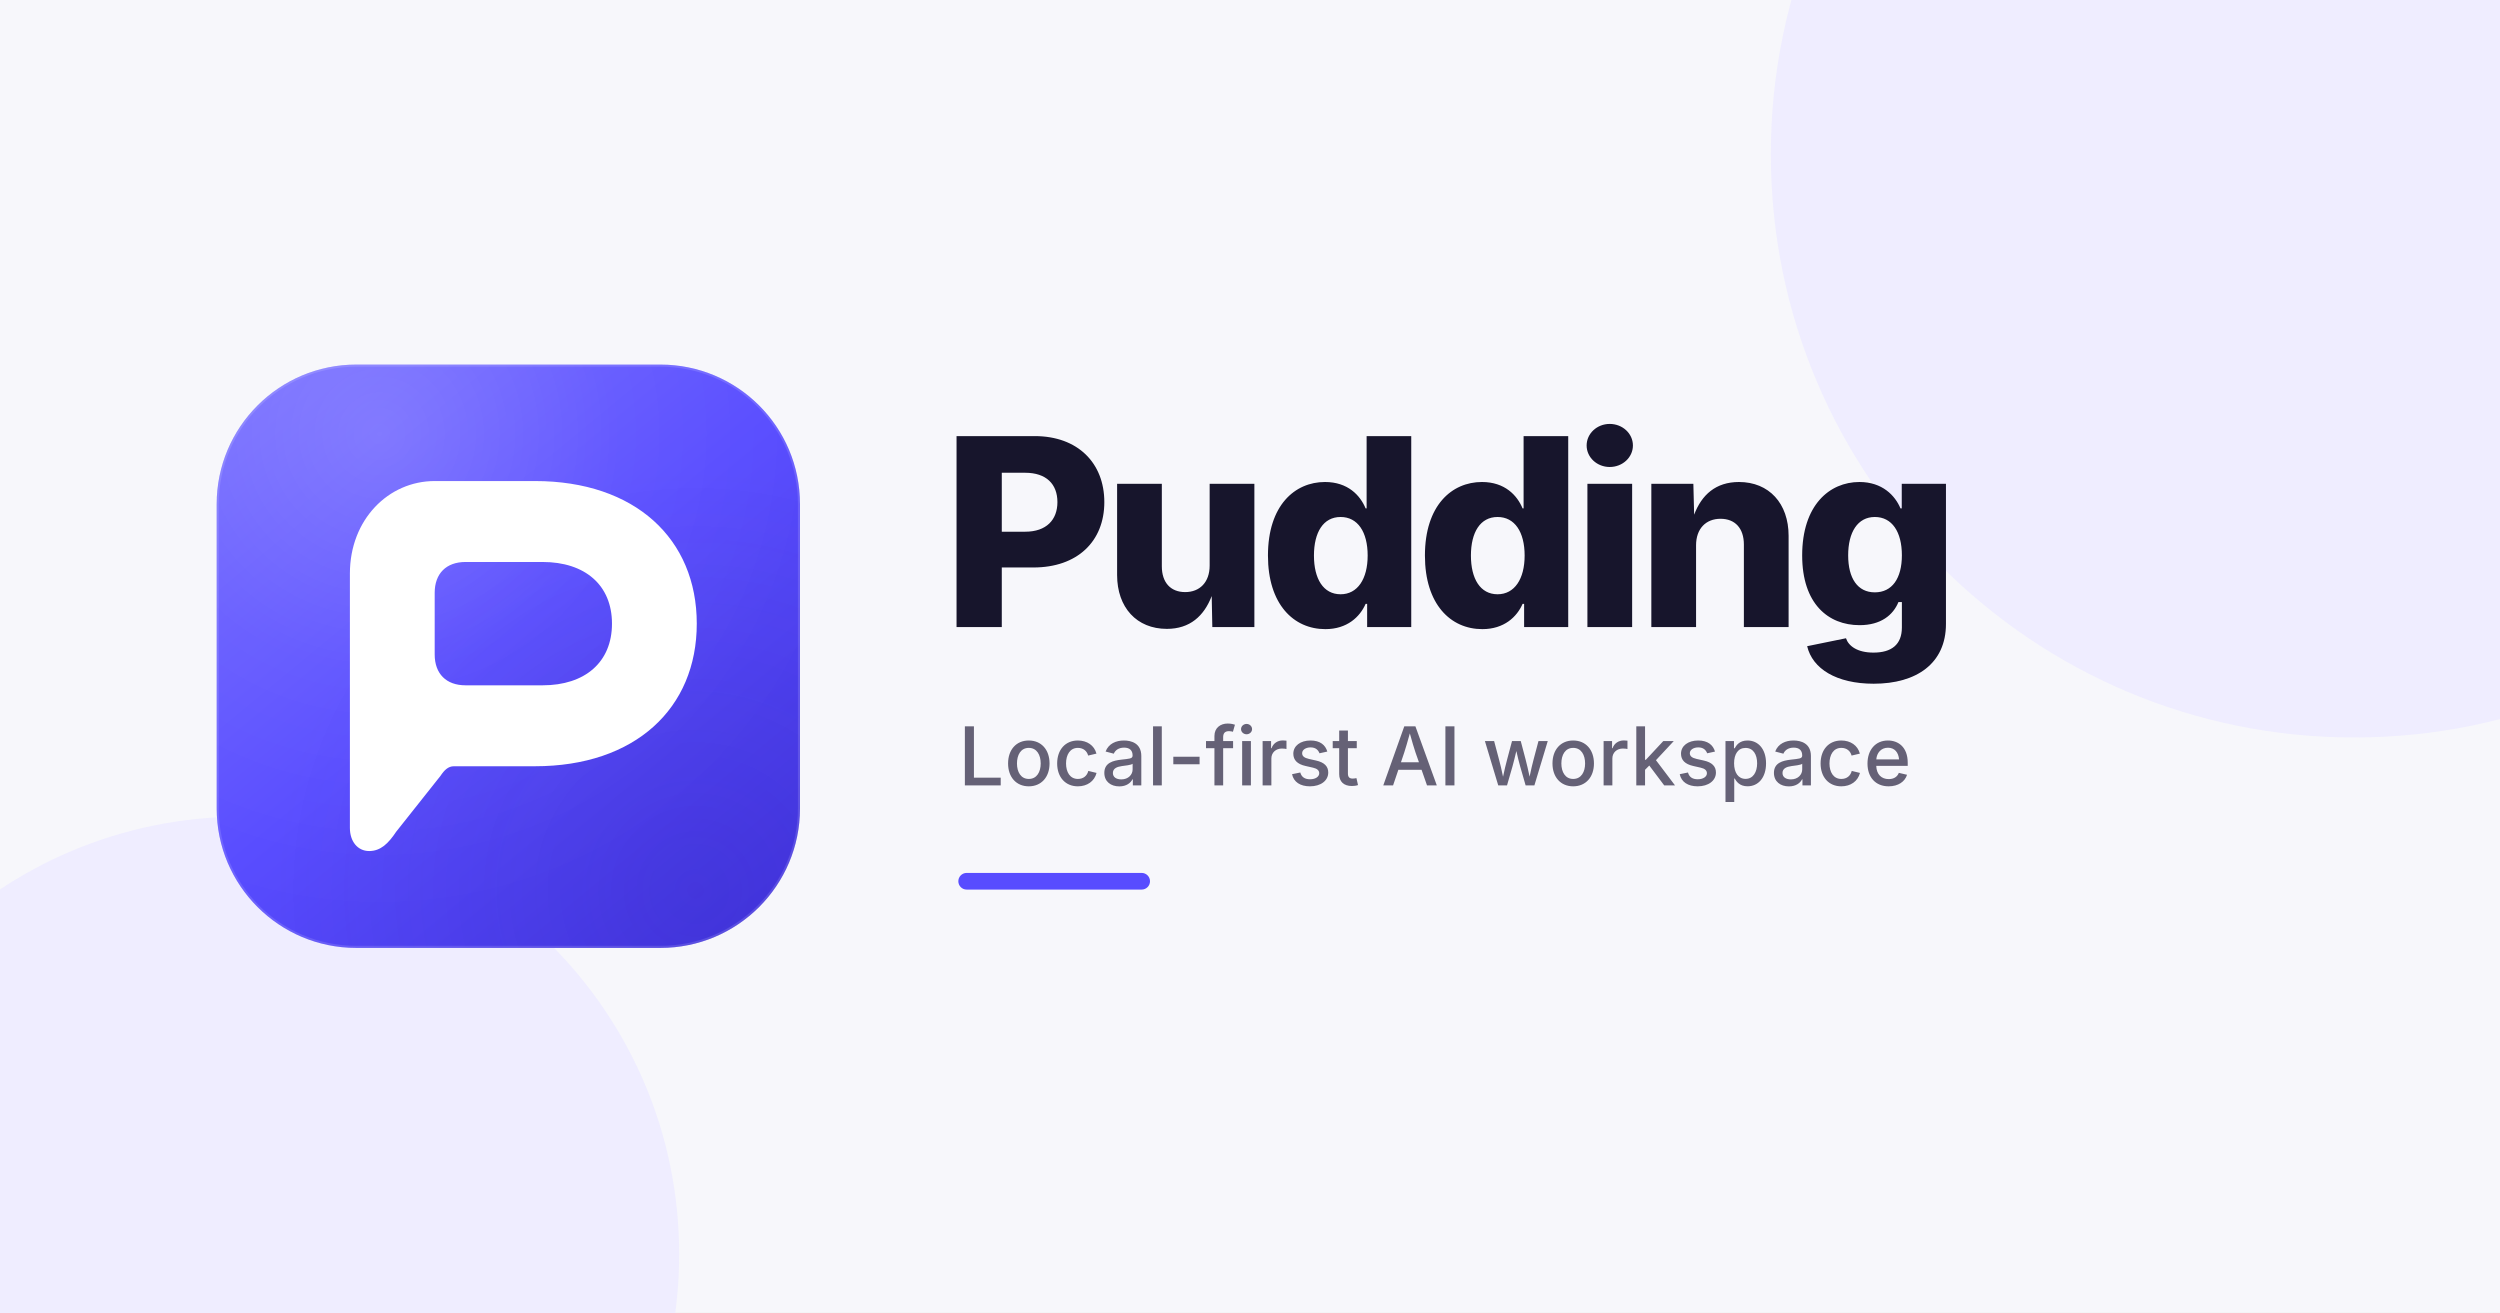
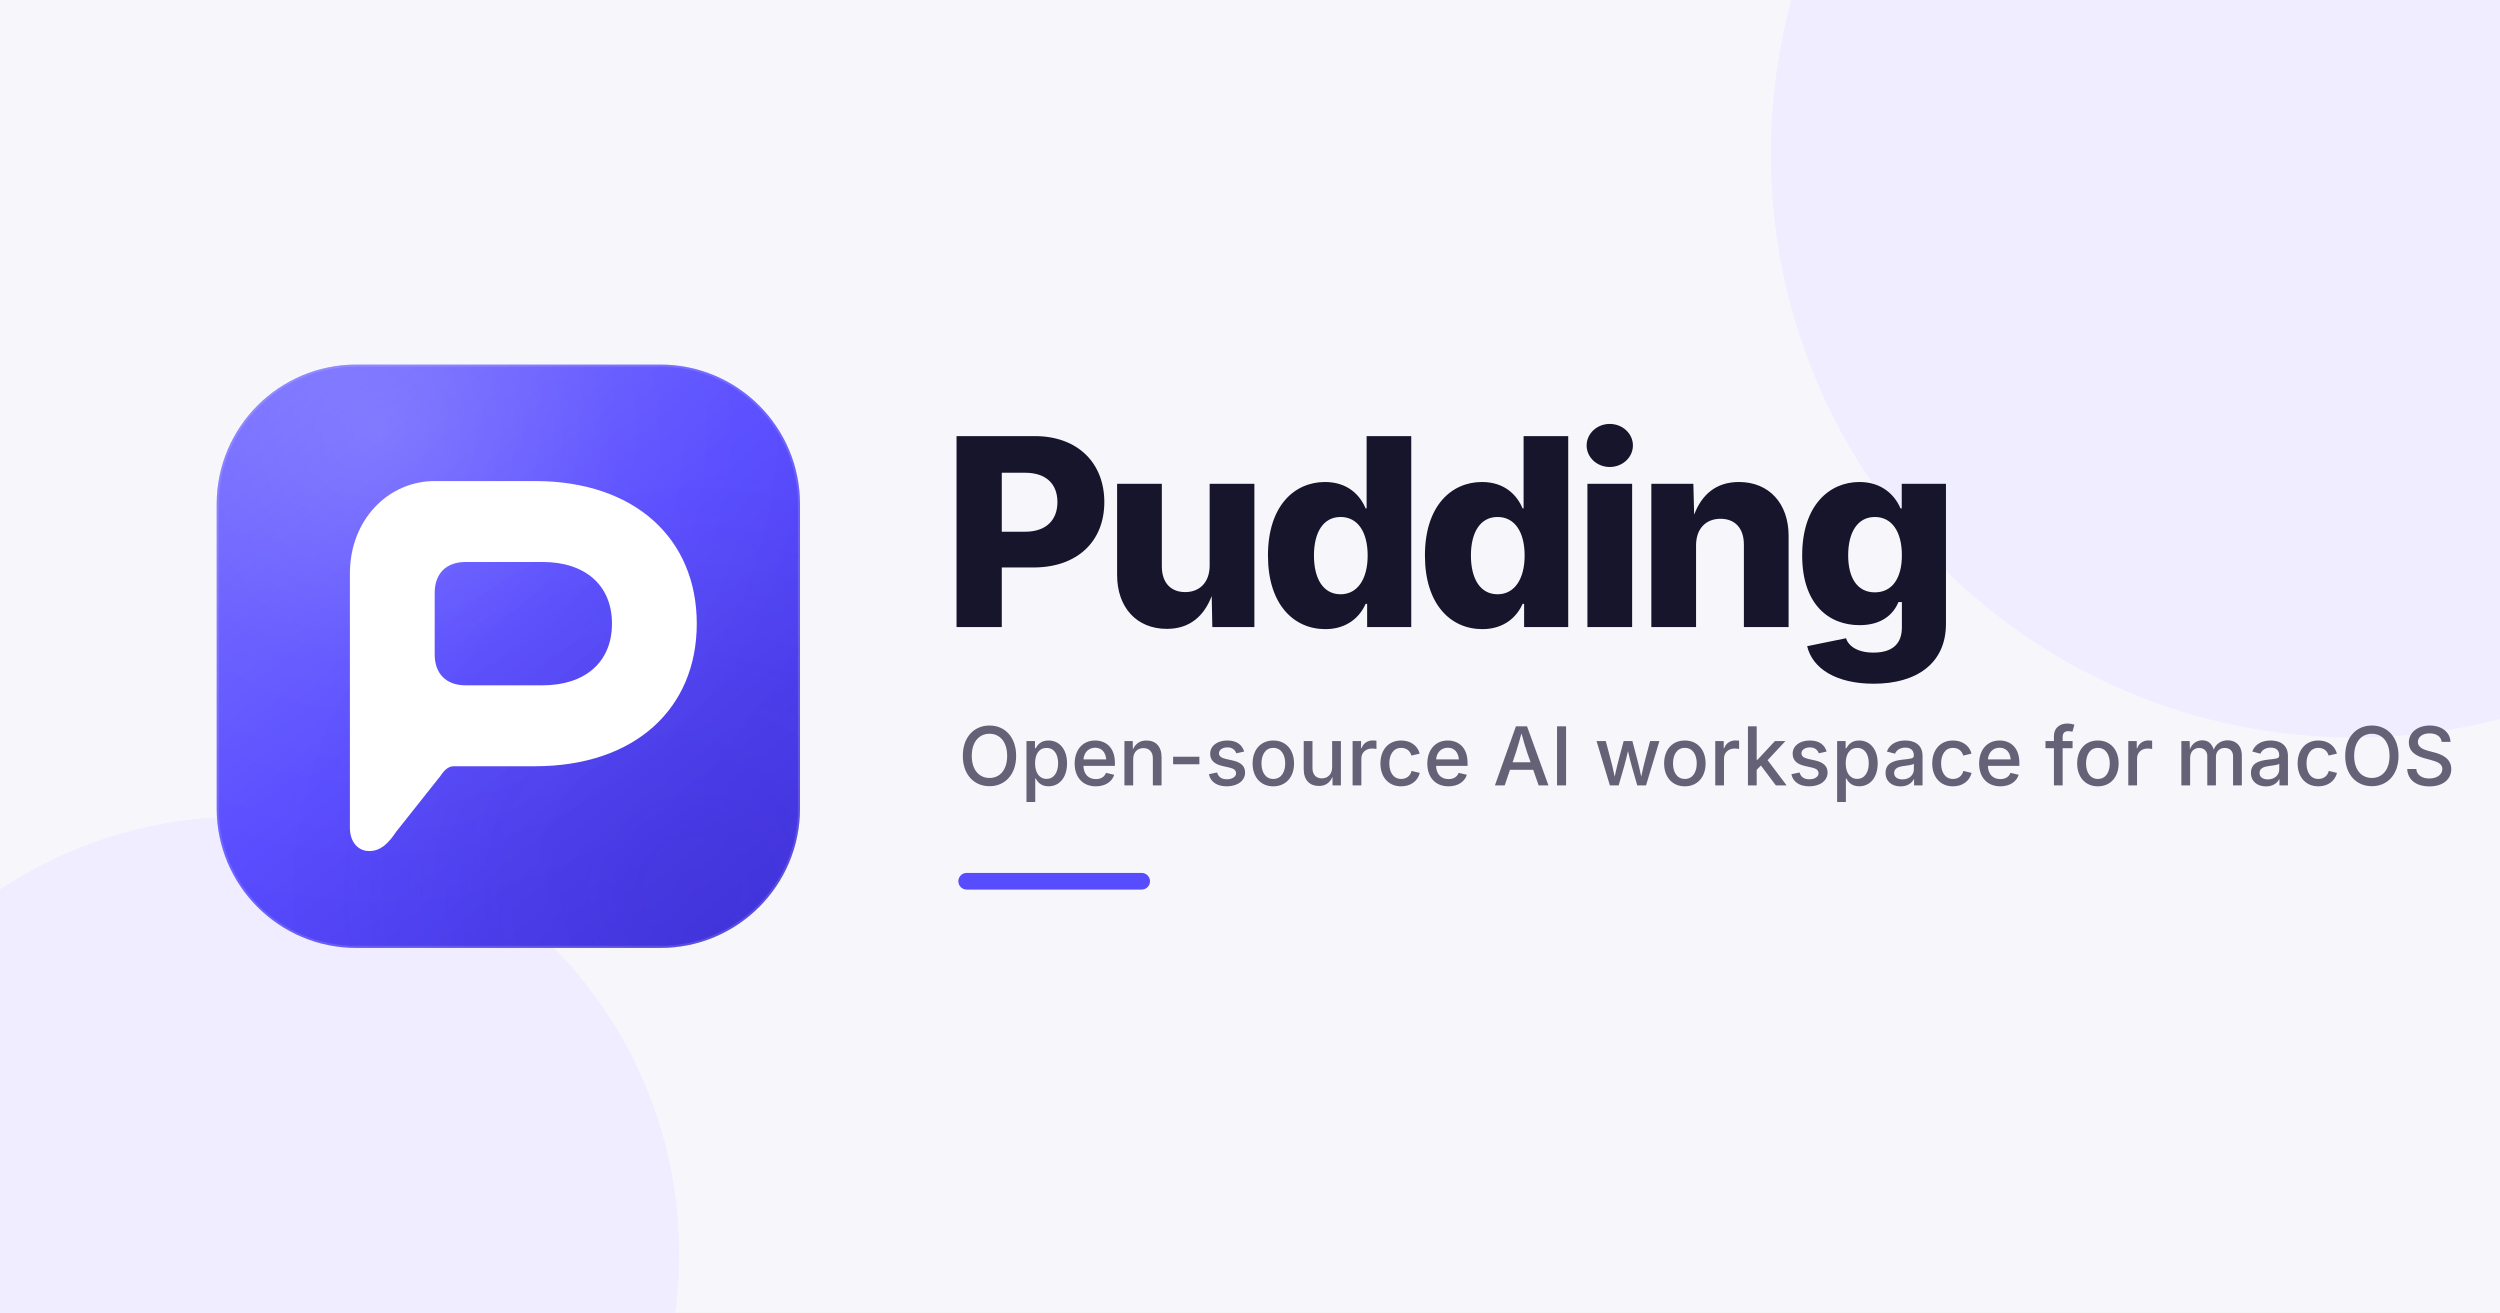
- <svg xmlns="http://www.w3.org/2000/svg" width="1200" height="630" viewBox="0 0 1200 630" role="img" aria-label="Pudding — Local-first AI workspace">
+ <svg xmlns="http://www.w3.org/2000/svg" width="1200" height="630" viewBox="0 0 1200 630" role="img" aria-label="Pudding — Open-source AI workspace for macOS">
  <defs>
    <linearGradient id="icon-surface" x1="0.12" y1="0.04" x2="0.88" y2="0.96">
      <stop offset="0" stop-color="#7168FF" />
      <stop offset="0.48" stop-color="#584CFF" />
      <stop offset="1" stop-color="#4638E5" />
    </linearGradient>
    <radialGradient id="icon-soft-light" cx="0.28" cy="0.12" r="0.82">
      <stop offset="0" stop-color="#FFFFFF" stop-opacity="0.16" />
      <stop offset="0.5" stop-color="#FFFFFF" stop-opacity="0.04" />
      <stop offset="1" stop-color="#FFFFFF" stop-opacity="0" />
    </radialGradient>
    <radialGradient id="icon-depth" cx="0.82" cy="0.9" r="0.72">
      <stop offset="0" stop-color="#24168E" stop-opacity="0.13" />
      <stop offset="1" stop-color="#24168E" stop-opacity="0" />
    </radialGradient>
    <clipPath id="icon-plate">
      <rect width="280" height="280" rx="67" />
    </clipPath>
  </defs>
  <rect width="1200" height="630" fill="#F7F7FB" />
  <circle cx="1130" cy="74" r="280" fill="#EFEDFF" />
  <circle cx="116" cy="602" r="210" fill="#EFEDFF" />
  <g transform="translate(104 175)">
    <g clip-path="url(#icon-plate)">
      <rect width="280" height="280" fill="url(#icon-surface)" />
      <rect width="280" height="280" fill="url(#icon-soft-light)" />
      <rect width="280" height="280" fill="url(#icon-depth)" />
    </g>
    <rect x="0.5" y="0.5" width="279" height="279" rx="66.5" fill="none" stroke="#FFFFFF" stroke-opacity="0.13" />
    <path transform="translate(32.5 30) scale(1.85)" fill="#FFFFFF" fill-rule="evenodd" d="       M39 14H65       C91 14 107 29 107 51       C107 73 91 88 65 88H44       C42.5 88 41.5 89 40.5 90.5       L29 105       C27 108 25 110 22 110       C19 110 17 107.5 17 104V38       C17 24 27 14 39 14Z       M47 35H67       C78 35 85 41 85 51       C85 61 78 67 67 67H47       C42 67 39 64 39 59V43       C39 38 42 35 47 35Z" />
  </g>
  <text x="452" y="301" fill="#17152C" font-family="-apple-system,BlinkMacSystemFont,'Segoe UI',sans-serif" font-size="126" font-weight="760" letter-spacing="-5">Pudding</text>
-   <text x="460" y="377" fill="#656176" font-family="-apple-system,BlinkMacSystemFont,'Segoe UI',sans-serif" font-size="39" font-weight="500">Local-first AI workspace</text>
+   <text x="460" y="377" fill="#656176" font-family="-apple-system,BlinkMacSystemFont,'Segoe UI',sans-serif" font-size="39" font-weight="500">Open-source AI workspace for macOS</text>
  <rect x="460" y="419" width="92" height="8" rx="4" fill="#584CFF" />
</svg>
